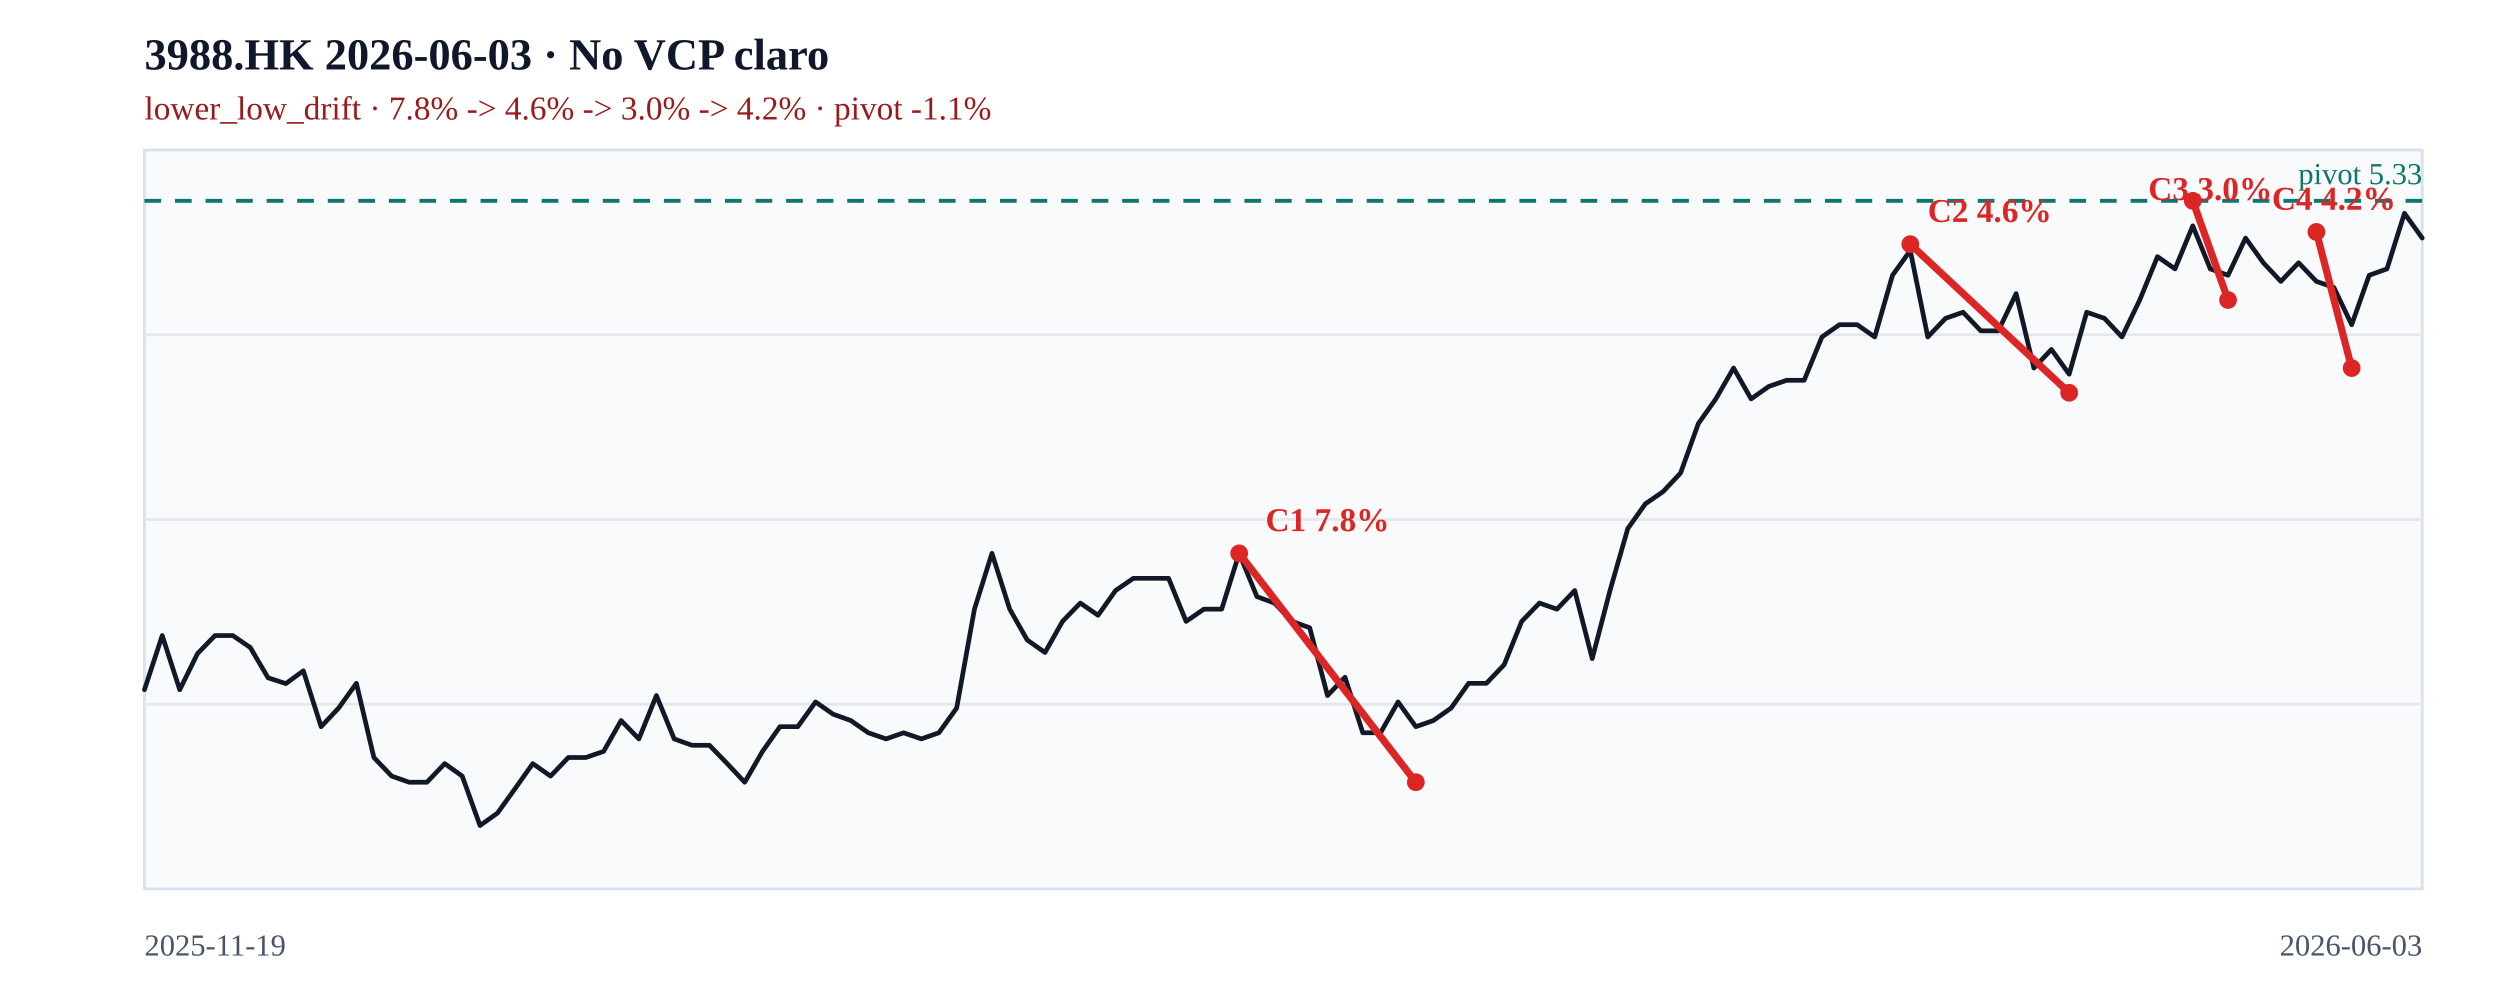
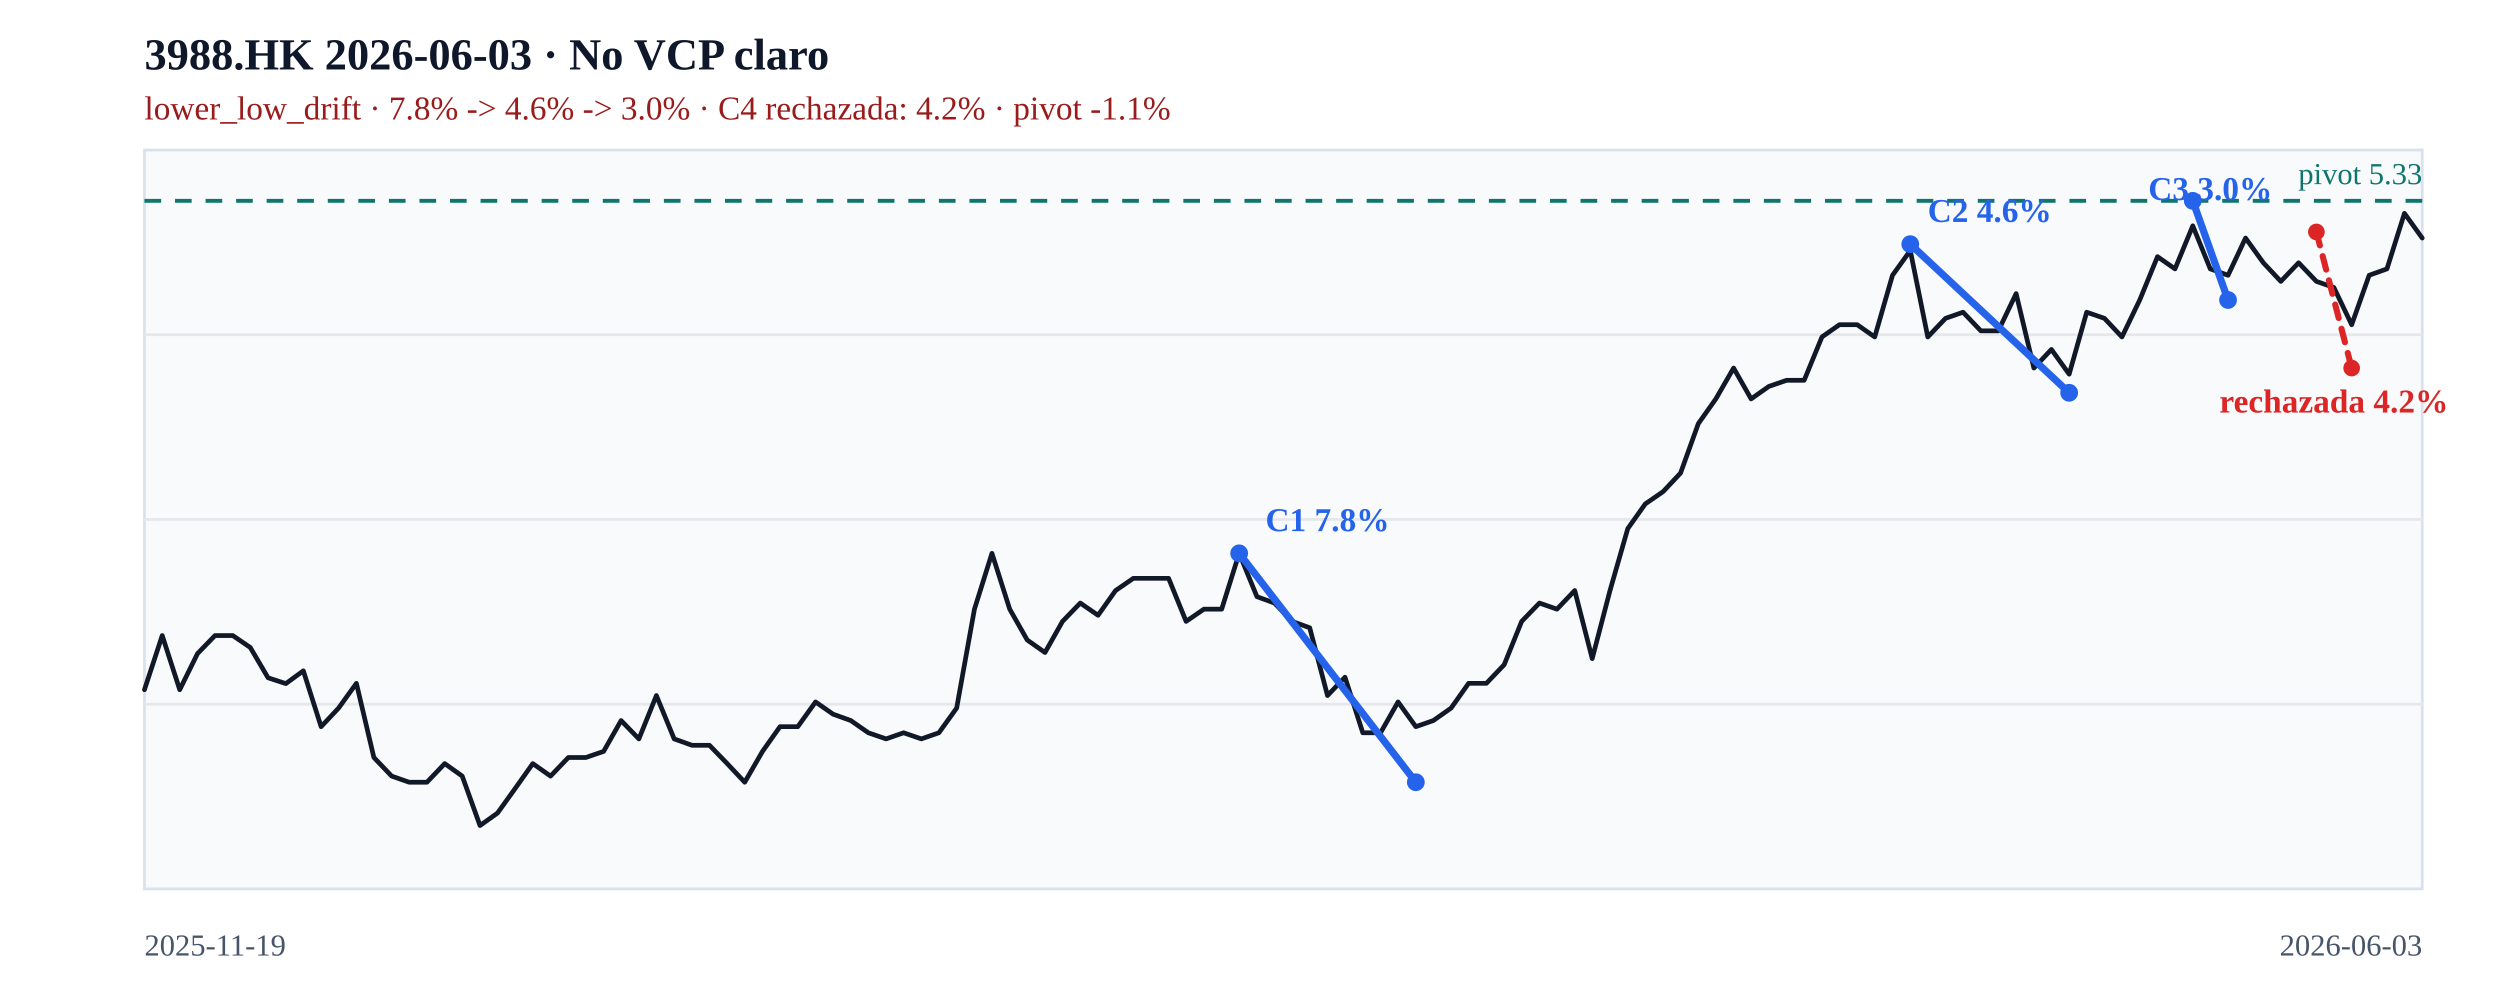
<svg xmlns="http://www.w3.org/2000/svg" width="900" height="360" viewBox="0 0 900 360" role="img" aria-label="3988.HK 2026-06-03 · No VCP claro">
  <rect width="900" height="360" fill="#ffffff" />
  <rect x="52" y="54" width="820" height="266" fill="#f8fafc" stroke="#d9e2ec" />
  <text x="52" y="25" font-size="16" font-weight="700" fill="#0f172a">3988.HK 2026-06-03 · No VCP claro</text>
-   <text x="52" y="43" font-size="12" fill="#991b1b">lower_low_drift · 7.8% -&gt; 4.6% -&gt; 3.0% -&gt; 4.2% · pivot -1.1%</text>
+   <text x="52" y="43" font-size="12" fill="#991b1b">lower_low_drift · 7.8% -&gt; 4.6% -&gt; 3.0% · C4 rechazada: 4.2% · pivot -1.1%</text>
  <path d="M 52 120.5 H 872 M 52 187 H 872 M 52 253.5 H 872" stroke="#e5e7eb" stroke-width="1" />
  <line x1="52" y1="72.3" x2="872" y2="72.3" stroke="#0f766e" stroke-width="1.4" stroke-dasharray="6 5" />
  <text x="872" y="66.3" text-anchor="end" font-size="11" fill="#0f766e">pivot 5.33</text>
  <polyline points="52.0,248.3 58.4,228.8 64.7,248.3 71.1,235.3 77.4,228.8 83.8,228.8 90.1,233.1 96.5,244.0 102.9,246.1 109.2,241.5 115.6,261.6 121.9,254.9 128.3,246.0 134.6,272.7 141.0,279.4 147.3,281.6 153.7,281.6 160.1,274.9 166.4,279.4 172.8,297.2 179.1,292.7 185.5,283.8 191.8,274.9 198.2,279.4 204.6,272.7 210.9,272.7 217.3,270.5 223.6,259.4 230.0,266.0 236.3,250.4 242.7,266.0 249.1,268.3 255.4,268.3 261.8,274.9 268.1,281.6 274.5,270.5 280.8,261.6 287.2,261.6 293.6,252.7 299.9,257.1 306.3,259.4 312.6,263.8 319.0,266.0 325.3,263.8 331.7,266.0 338.0,263.8 344.4,254.9 350.8,219.3 357.1,199.2 363.5,219.3 369.8,230.4 376.2,234.9 382.5,223.7 388.9,217.1 395.3,221.5 401.6,212.6 408.0,208.2 414.3,208.2 420.7,208.2 427.0,223.7 433.4,219.3 439.8,219.3 446.1,199.2 452.5,214.8 458.8,217.1 465.2,223.7 471.5,226.0 477.9,250.4 484.2,243.8 490.6,263.8 497.0,263.8 503.3,252.7 509.7,261.6 516.0,259.4 522.4,254.9 528.7,246.0 535.1,246.0 541.5,239.3 547.8,223.7 554.2,217.1 560.5,219.3 566.9,212.6 573.2,237.1 579.6,212.6 586.0,190.3 592.3,181.4 598.7,177.0 605.0,170.3 611.4,152.5 617.7,143.6 624.1,132.5 630.4,143.6 636.8,139.1 643.2,136.9 649.5,136.9 655.9,121.3 662.2,116.9 668.6,116.9 674.9,121.3 681.3,99.1 687.7,90.2 694.0,121.3 700.4,114.6 706.7,112.4 713.1,119.1 719.4,119.1 725.8,105.7 732.2,132.5 738.5,125.8 744.9,134.7 751.2,112.4 757.6,114.6 763.9,121.3 770.3,108.0 776.7,92.4 783.0,96.8 789.4,81.3 795.7,96.8 802.1,99.1 808.4,85.7 814.8,94.6 821.1,101.3 827.5,94.6 833.9,101.3 840.2,103.5 846.6,116.9 852.9,99.1 859.3,96.8 865.6,76.8 872.0,85.7" fill="none" stroke="#111827" stroke-width="1.7" stroke-linejoin="round" stroke-linecap="round" />
-   <line x1="446.1" y1="199.2" x2="509.7" y2="281.6" stroke="#dc2626" stroke-width="2.6" stroke-linecap="round" />
-   <circle cx="446.1" cy="199.2" r="3.2" fill="#dc2626" />
-   <circle cx="509.7" cy="281.6" r="3.2" fill="#dc2626" />
-   <text x="477.9" y="191.2" text-anchor="middle" font-size="12" font-weight="700" fill="#dc2626">C1 7.8%</text>
-   <line x1="687.7" y1="87.9" x2="744.9" y2="141.4" stroke="#dc2626" stroke-width="2.6" stroke-linecap="round" />
-   <circle cx="687.7" cy="87.9" r="3.2" fill="#dc2626" />
-   <circle cx="744.9" cy="141.4" r="3.2" fill="#dc2626" />
-   <text x="716.3" y="79.9" text-anchor="middle" font-size="12" font-weight="700" fill="#dc2626">C2 4.6%</text>
-   <line x1="789.4" y1="72.3" x2="802.1" y2="108.0" stroke="#dc2626" stroke-width="2.6" stroke-linecap="round" />
-   <circle cx="789.4" cy="72.3" r="3.2" fill="#dc2626" />
-   <circle cx="802.1" cy="108.0" r="3.2" fill="#dc2626" />
-   <text x="795.7" y="72.0" text-anchor="middle" font-size="12" font-weight="700" fill="#dc2626">C3 3.0%</text>
-   <line x1="833.9" y1="83.5" x2="846.6" y2="132.5" stroke="#dc2626" stroke-width="2.6" stroke-linecap="round" />
-   <circle cx="833.9" cy="83.5" r="3.2" fill="#dc2626" />
-   <circle cx="846.6" cy="132.5" r="3.2" fill="#dc2626" />
-   <text x="840.2" y="75.5" text-anchor="middle" font-size="12" font-weight="700" fill="#dc2626">C4 4.2%</text>
+   <line x1="446.1" y1="199.2" x2="509.7" y2="281.6" stroke="#2563eb" stroke-width="2.6" stroke-linecap="round" />
+   <circle cx="446.1" cy="199.2" r="3.2" fill="#2563eb" />
+   <circle cx="509.7" cy="281.6" r="3.2" fill="#2563eb" />
+   <text x="477.9" y="191.2" text-anchor="middle" font-size="12" font-weight="700" fill="#2563eb">C1 7.8%</text>
+   <line x1="687.7" y1="87.9" x2="744.9" y2="141.4" stroke="#2563eb" stroke-width="2.6" stroke-linecap="round" />
+   <circle cx="687.7" cy="87.9" r="3.2" fill="#2563eb" />
+   <circle cx="744.9" cy="141.4" r="3.2" fill="#2563eb" />
+   <text x="716.3" y="79.9" text-anchor="middle" font-size="12" font-weight="700" fill="#2563eb">C2 4.6%</text>
+   <line x1="789.4" y1="72.3" x2="802.1" y2="108.0" stroke="#2563eb" stroke-width="2.6" stroke-linecap="round" />
+   <circle cx="789.4" cy="72.3" r="3.2" fill="#2563eb" />
+   <circle cx="802.1" cy="108.0" r="3.2" fill="#2563eb" />
+   <text x="795.7" y="72.0" text-anchor="middle" font-size="12" font-weight="700" fill="#2563eb">C3 3.0%</text>
+   <line x1="833.9" y1="83.5" x2="846.6" y2="132.5" stroke="#dc2626" stroke-width="2.2" stroke-dasharray="5 4" stroke-linecap="round" />
+   <circle cx="833.9" cy="83.5" r="3" fill="#dc2626" />
+   <circle cx="846.6" cy="132.5" r="3" fill="#dc2626" />
+   <text x="840.2" y="148.5" text-anchor="middle" font-size="12" font-weight="700" fill="#dc2626">rechazada 4.2%</text>
  <text x="52" y="344" font-size="11" fill="#475569">2025-11-19</text>
  <text x="872" y="344" text-anchor="end" font-size="11" fill="#475569">2026-06-03</text>
</svg>
